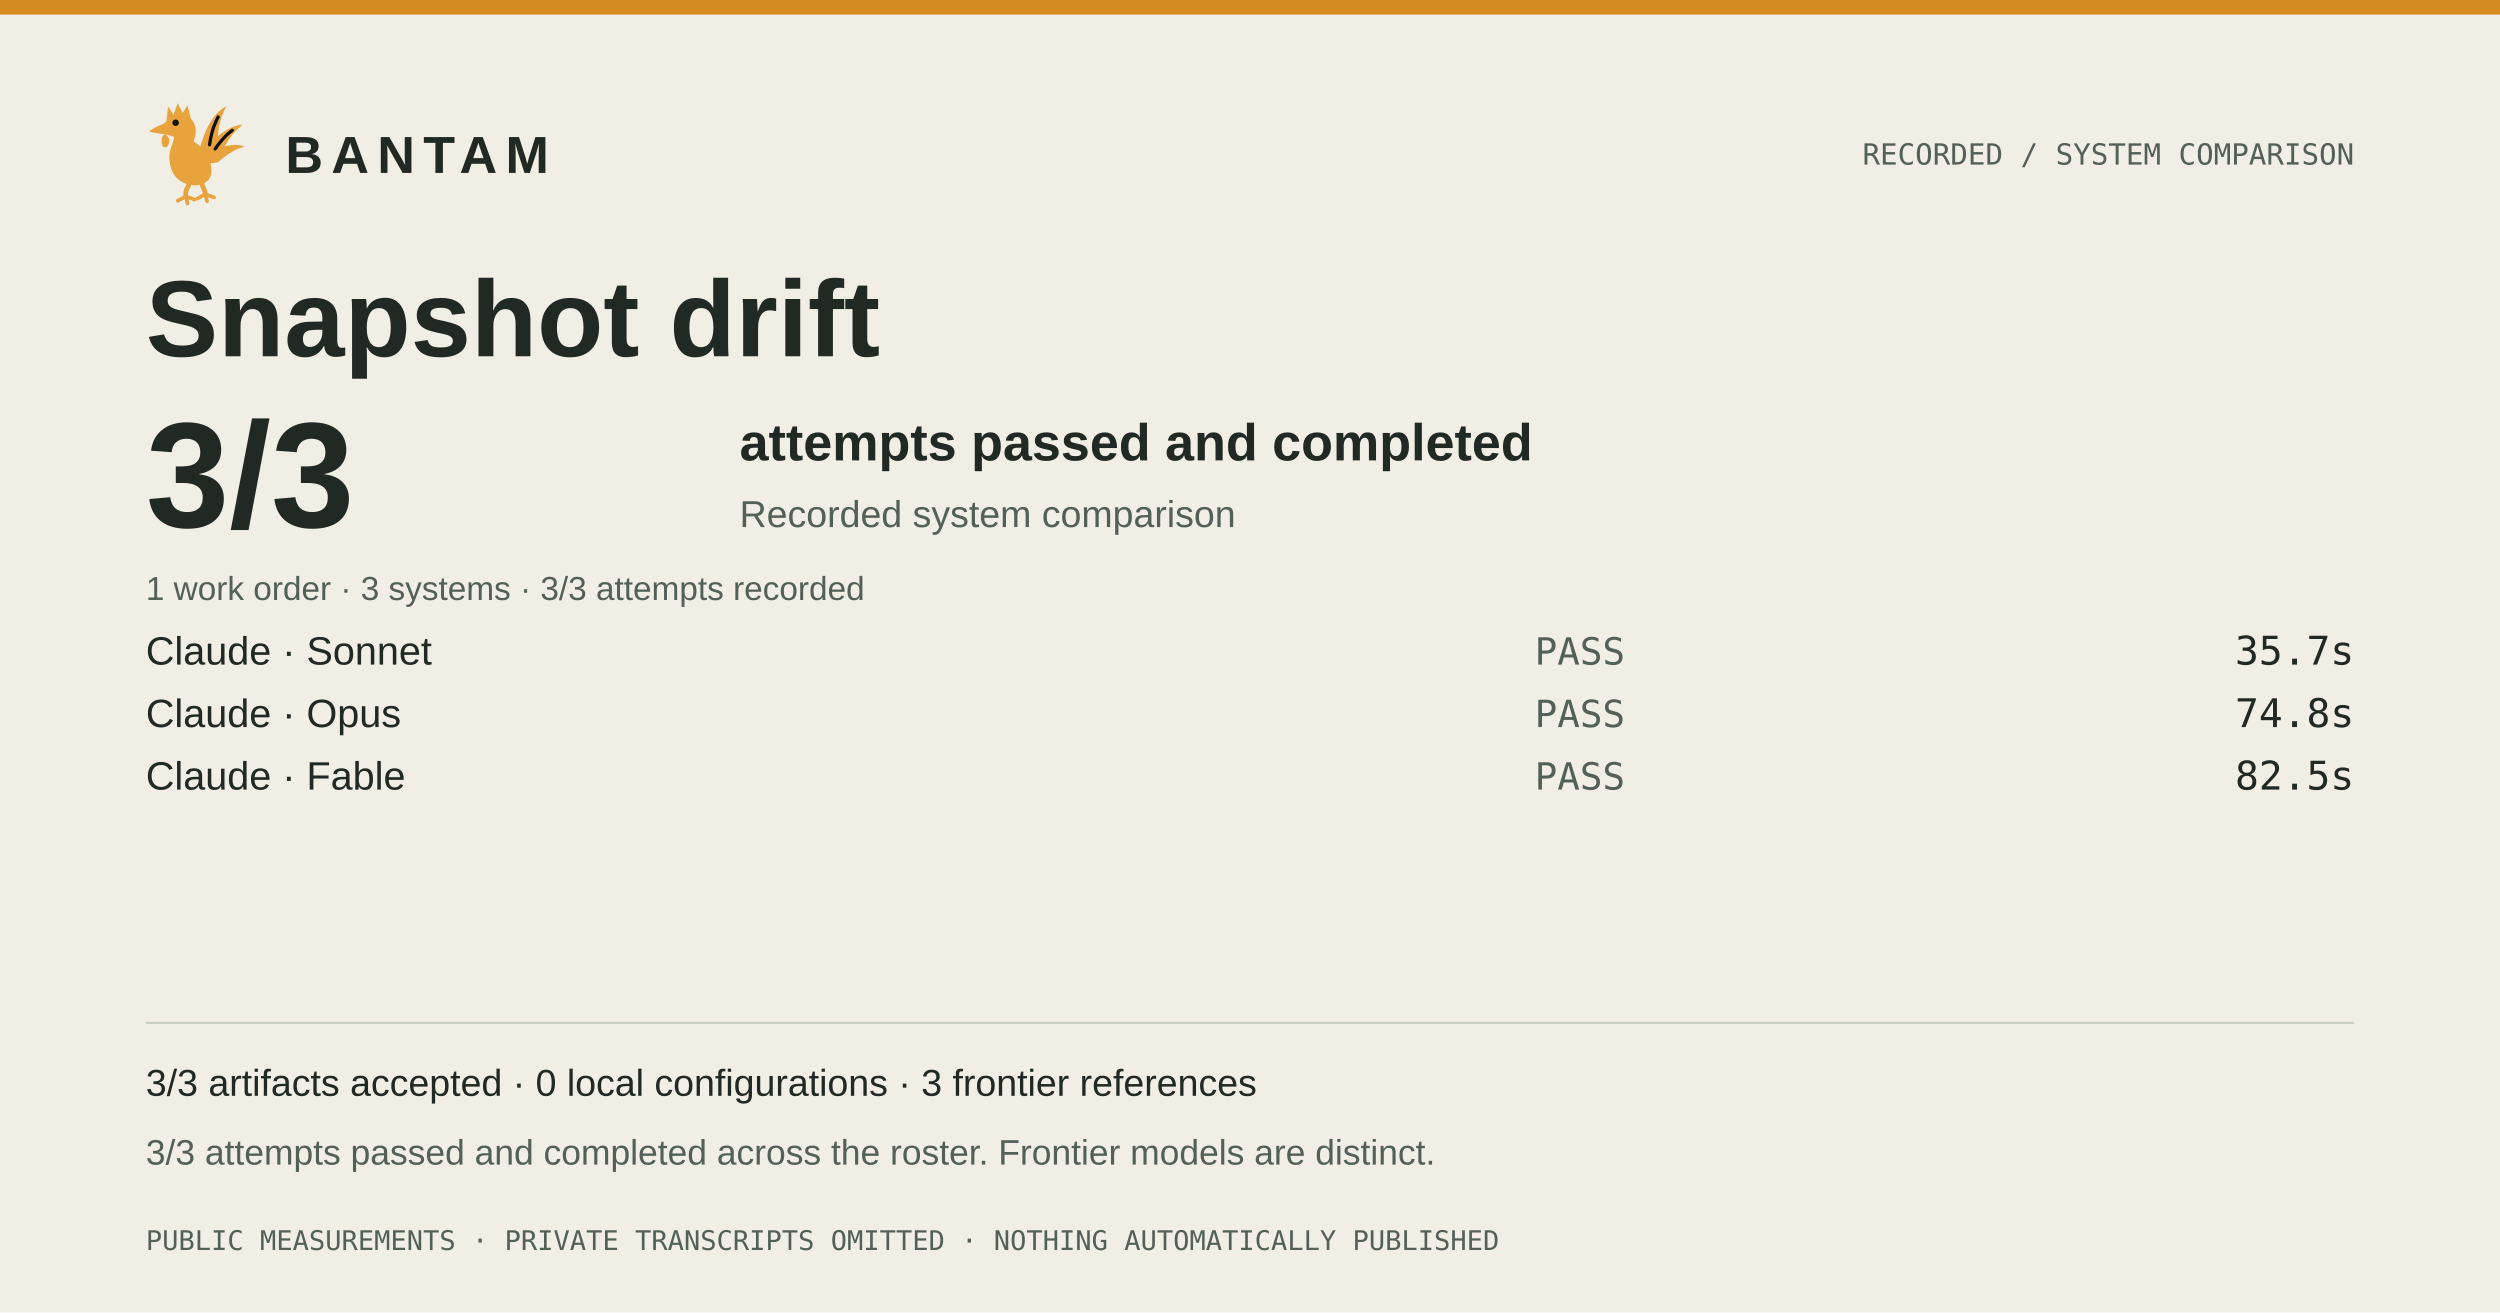
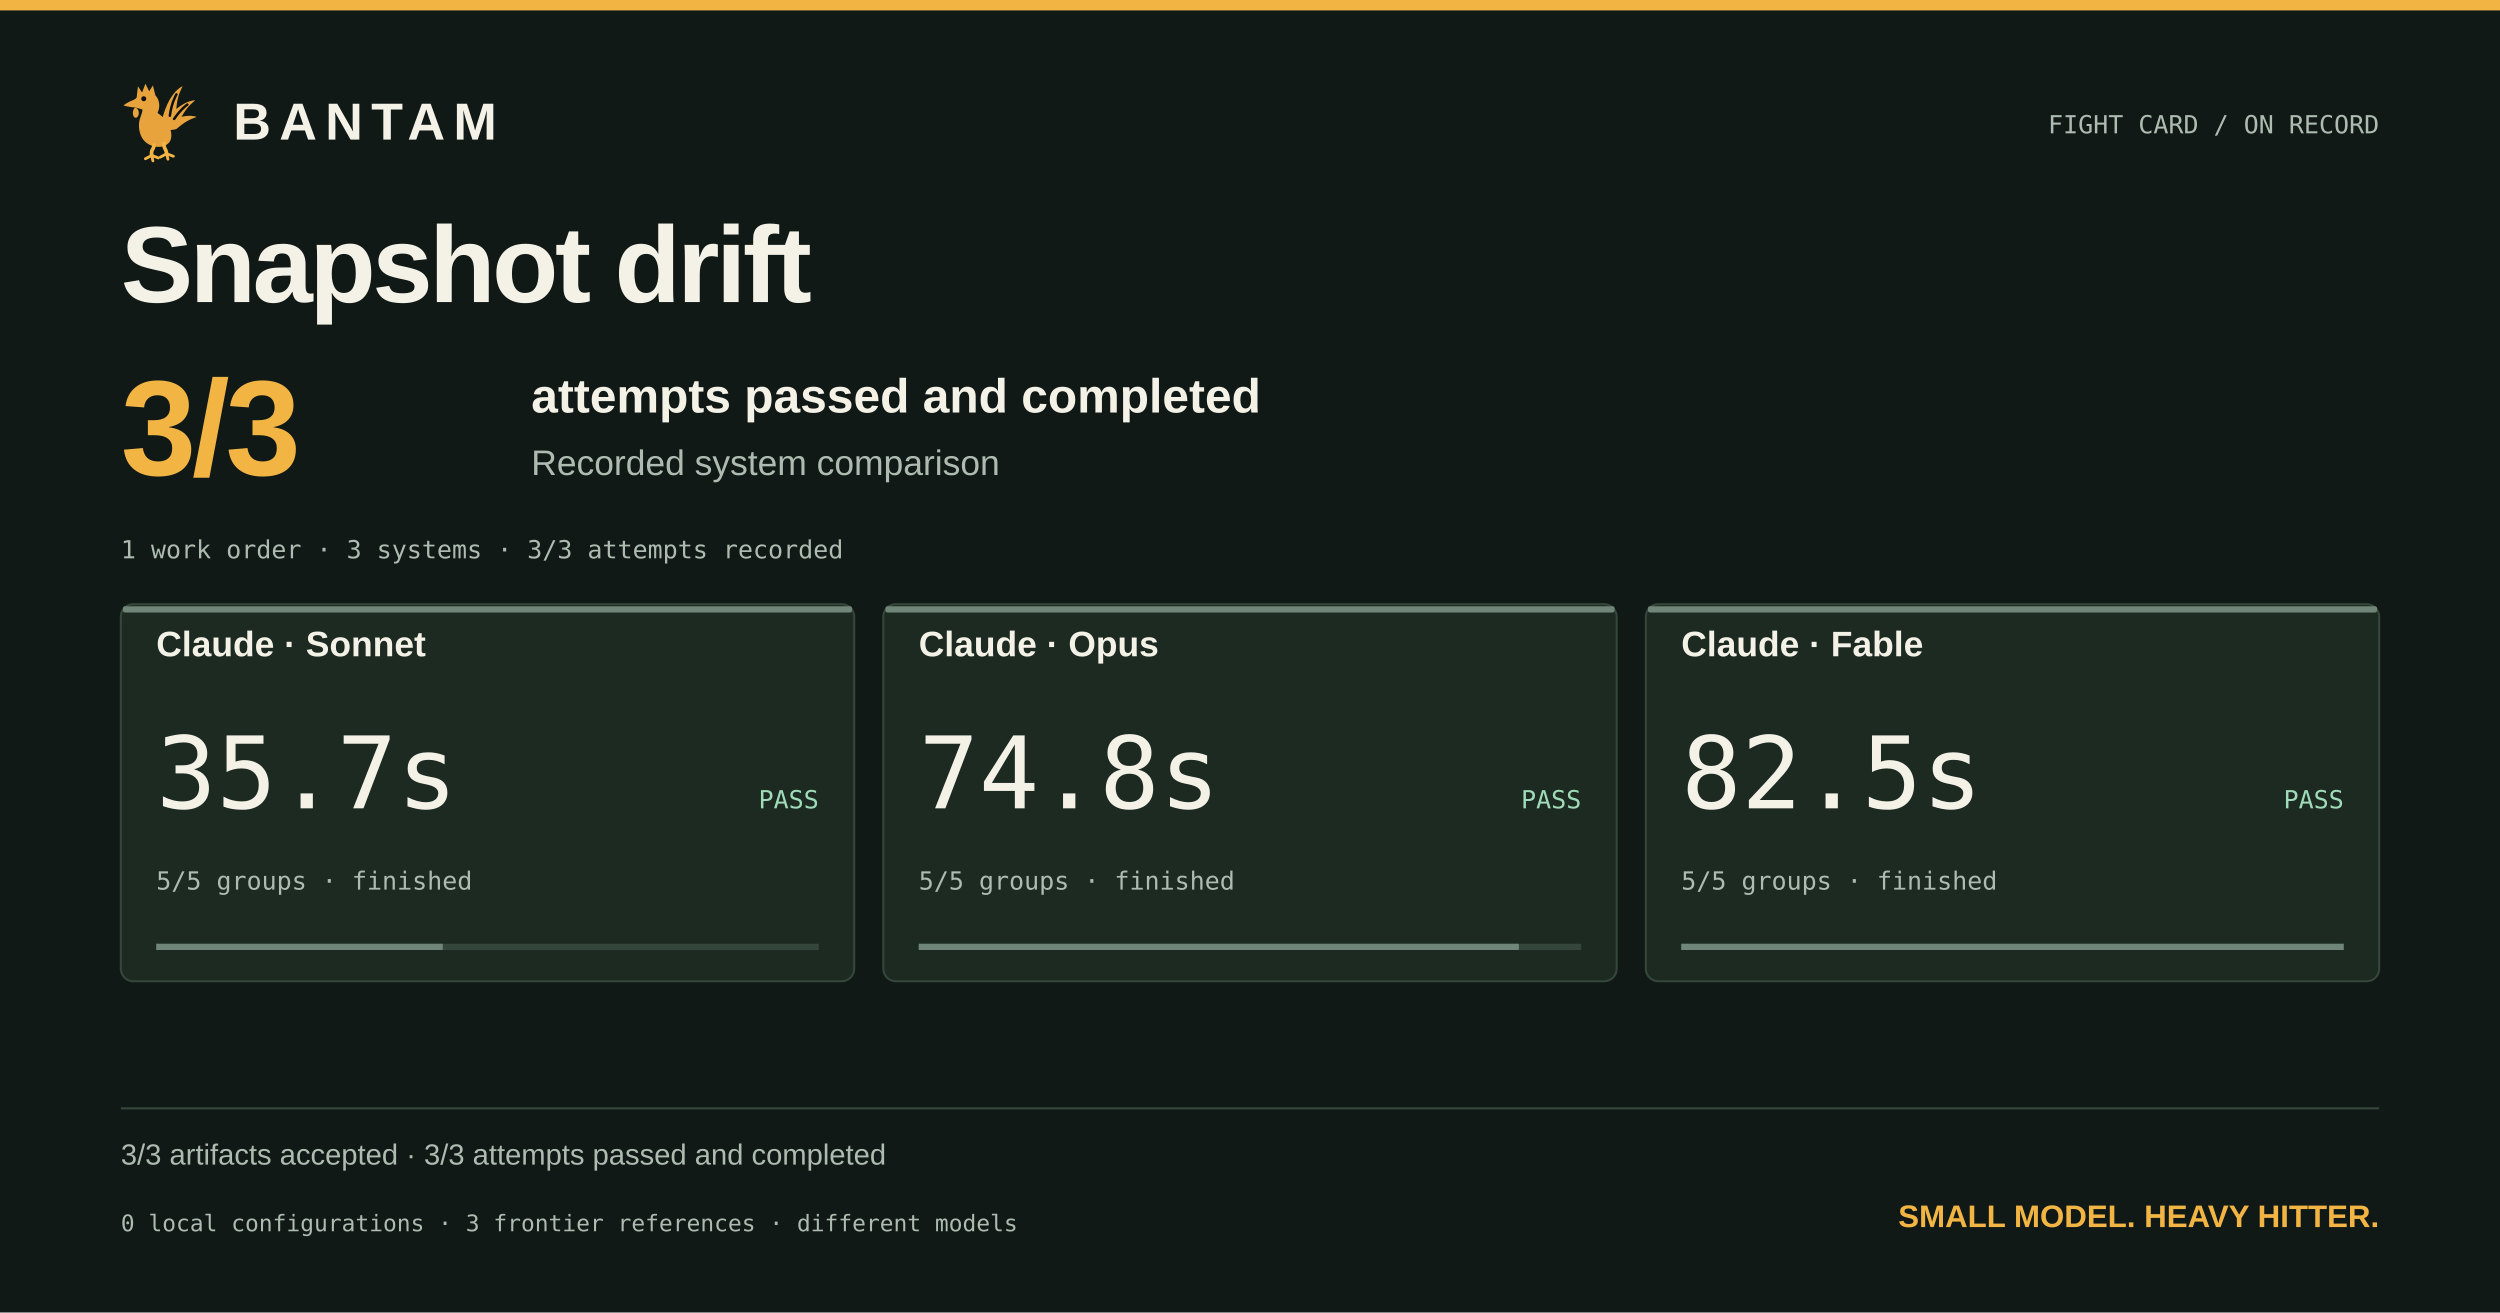
- <svg xmlns="http://www.w3.org/2000/svg" width="1200" height="630" viewBox="0 0 1200 630" role="img" aria-label="BANTAM recorded system comparison">
-   <rect width="1200" height="630" fill="#f1eee5" />
-   <rect width="1200" height="7" fill="#d68b22" />
-   <svg x="70" y="48" width="52" height="52" viewBox="0 0 100 100" color="#e8a33d">
-     <g fill="#e8a33d">
-       <path d="M61.0 56.4L61.7 55.3L62.4 54.1L63.1 53.0L63.7 51.8L64.3 50.7L64.9 49.5L65.5 48.4L66.1 47.3L66.5 46.1L66.5 45.0L66.4 43.8L66.4 42.6L66.4 41.4L66.4 40.2L66.4 39.1L66.4 37.9L66.5 36.7L66.5 35.6L66.5 34.4L66.6 33.3L66.7 32.1L66.8 31.0L66.9 29.8L67.0 28.7L67.2 27.5L67.3 26.4L67.5 25.2L67.7 24.1L67.9 22.9L68.2 21.8L68.5 20.7L68.7 19.5L69.1 18.4L69.4 17.3L69.8 16.1L70.1 15.0L70.6 13.9L71.0 12.8L71.5 11.7L72.0 10.5L72.5 9.4L73.0 8.3L73.6 7.2L74.1 5.9L74.1 5.9L72.9 6.5L71.8 7.2L70.7 7.9L69.7 8.7L68.7 9.5L67.7 10.4L66.8 11.3L65.8 12.2L65.0 13.2L64.1 14.2L63.3 15.2L62.4 16.3L61.7 17.4L60.9 18.5L60.2 19.6L59.5 20.7L58.8 21.9L58.1 23.0L57.5 24.2L56.9 25.4L56.3 26.6L55.7 27.8L55.2 29.0L54.7 30.2L54.2 31.5L53.7 32.7L53.2 33.9L52.8 35.2L52.3 36.4L51.9 37.7L51.5 38.9L51.1 40.2L50.7 41.4L50.4 42.7L50.0 43.9L50.1 45.2L50.4 46.5L50.6 47.8L51.0 49.1L51.3 50.4L51.7 51.7L52.1 53.0L52.6 54.3L53.0 55.6Z" />
-       <path d="M60.1 57.9L61.1 57.3L62.1 56.7L63.1 56.0L64.0 55.4L64.9 54.7L65.9 54.1L66.8 53.4L67.6 52.8L68.4 52.0L68.8 51.1L69.2 50.1L69.7 49.2L70.1 48.3L70.5 47.4L71.0 46.4L71.4 45.5L71.9 44.6L72.4 43.7L72.8 42.8L73.3 41.9L73.8 41.1L74.3 40.2L74.8 39.3L75.4 38.5L75.9 37.6L76.5 36.8L77.0 35.9L77.6 35.1L78.2 34.3L78.8 33.5L79.4 32.6L80.1 31.9L80.7 31.1L81.4 30.3L82.1 29.5L82.8 28.8L83.5 28.0L84.3 27.3L85.1 26.6L85.8 25.9L86.7 25.1L87.5 24.4L88.3 23.7L89.2 22.9L89.2 22.9L88.0 22.9L86.9 23.0L85.8 23.2L84.7 23.5L83.6 23.8L82.5 24.1L81.4 24.5L80.3 24.9L79.3 25.3L78.2 25.8L77.2 26.3L76.2 26.8L75.1 27.4L74.1 28.0L73.2 28.6L72.2 29.2L71.2 29.8L70.3 30.5L69.3 31.2L68.4 31.9L67.5 32.6L66.6 33.3L65.7 34.1L64.8 34.8L64.0 35.6L63.1 36.4L62.3 37.2L61.4 38.0L60.6 38.8L59.8 39.6L59.0 40.4L58.2 41.2L57.4 42.1L56.7 42.9L55.9 43.7L55.5 44.8L55.2 45.9L55.0 47.1L54.7 48.2L54.5 49.4L54.3 50.5L54.2 51.7L54.1 52.9L53.9 54.1Z" />
-       <path d="M58.6 58.5L59.5 58.5L60.5 58.4L61.4 58.3L62.3 58.2L63.2 58.1L64.1 57.9L65.0 57.8L65.8 57.6L66.6 57.4L67.2 56.9L67.9 56.3L68.5 55.8L69.1 55.3L69.7 54.8L70.4 54.3L71.0 53.8L71.6 53.3L72.3 52.8L72.9 52.3L73.5 51.8L74.2 51.4L74.8 50.9L75.5 50.4L76.1 50.0L76.8 49.5L77.5 49.1L78.2 48.7L78.9 48.3L79.5 47.9L80.2 47.5L81.0 47.1L81.7 46.7L82.4 46.3L83.1 46.0L83.9 45.6L84.6 45.3L85.4 45.0L86.2 44.7L86.9 44.4L87.7 44.1L88.5 43.8L89.3 43.5L90.2 43.2L91.0 42.9L91.0 42.9L90.2 42.5L89.3 42.3L88.4 42.1L87.6 41.9L86.7 41.8L85.8 41.7L84.9 41.6L84.0 41.5L83.1 41.5L82.2 41.5L81.3 41.5L80.4 41.6L79.5 41.6L78.6 41.7L77.7 41.8L76.8 41.9L75.9 42.1L75.0 42.2L74.1 42.4L73.2 42.6L72.3 42.8L71.4 43.0L70.5 43.2L69.6 43.5L68.8 43.7L67.9 44.0L67.0 44.2L66.2 44.5L65.3 44.8L64.5 45.1L63.6 45.4L62.8 45.7L61.9 46.0L61.1 46.3L60.3 46.7L59.6 47.3L59.0 48.0L58.5 48.7L57.9 49.5L57.4 50.2L56.9 51.0L56.4 51.8L55.9 52.6L55.4 53.5Z" />
-       <path d="M58.8 41.4L59.0 40.2L59.2 39.0L59.4 37.7L59.6 36.5L59.8 35.3L60.1 34.1L60.4 32.9L60.6 31.7L60.9 30.6L61.3 29.4L61.6 28.2L62.0 27.0L62.3 25.9L62.7 24.7L63.2 23.5L63.6 22.4L64.1 21.3L64.6 20.1L65.1 19.0L65.6 17.9L66.2 16.8L66.7 15.7" stroke="#0d0f12" stroke-width="3.0" fill="none" stroke-linecap="round" />
-       <path d="M63.9 45.2L64.6 44.4L65.2 43.5L65.8 42.6L66.4 41.8L67.1 40.9L67.7 40.1L68.4 39.2L69.1 38.4L69.8 37.6L70.4 36.8L71.2 36.0L71.9 35.2L72.6 34.4L73.4 33.6L74.1 32.9L74.9 32.1L75.7 31.4L76.5 30.7L77.3 30.0L78.1 29.3L79.0 28.7L79.8 28.0" stroke="#0d0f12" stroke-width="3.0" fill="none" stroke-linecap="round" />
-       <path d="M3 29C7 26 11 24 15 22.5C16.5 21.8 18 21 19 19.5L20.5 6L25.5 13.5L29.5 3L34 12L38.5 5L41.5 17C44 19.5 45.5 23 46 27C46.5 31 45.5 35 44 38C50 42 55 47 58 54C61.5 61.5 61.5 69 58 73.5C54 78 48 79.5 42 78.5C34 77.5 27 72.5 24 65C21 57.5 21 48.5 24 42C25 39 26 36 26 34C23 33 20 32 17 31.5C11 31 6 30 3 29Z" />
-       <path d="M17.5 31.5C21 33 22.5 37 21 41C19.5 45 15.8 44.6 14.8 40.8C13.8 37 15 32.8 17.5 31.5Z" />
-       <path d="M40 76.5C39 82.5 36 82 37 89" stroke="currentColor" stroke-width="4.4" stroke-linecap="round" fill="none" />
-       <path d="M29.5 93L37 89L45 92M37 89L38.5 95.5" stroke="currentColor" stroke-width="3.4" stroke-linecap="round" stroke-linejoin="round" fill="none" />
-       <path d="M52 74.5C51 80.5 54 80 55 87" stroke="currentColor" stroke-width="4.4" stroke-linecap="round" fill="none" />
-       <path d="M47.5 91L55 87L63 90M55 87L56.5 93.5" stroke="currentColor" stroke-width="3.4" stroke-linecap="round" stroke-linejoin="round" fill="none" />
-       <circle cx="27.5" cy="21" r="3" fill="#0d0f12" />
+ <svg xmlns="http://www.w3.org/2000/svg" width="1200" height="630" viewBox="0 0 1200 630" role="img" aria-label="Snapshot drift · BANTAM recorded comparison">
+   <g font-family="Arial,Helvetica,sans-serif">
+     <rect width="1200" height="630" fill="#101916" />
+     <rect width="1200" height="5" fill="#f2b544" />
+     <svg x="58" y="35" width="40" height="48" viewBox="0 0 100 100" color="#f2b544">
+       <g fill="#e8a33d">
+         <path d="M61.0 56.4L61.7 55.3L62.4 54.1L63.1 53.0L63.7 51.8L64.3 50.7L64.9 49.5L65.5 48.4L66.1 47.3L66.5 46.1L66.5 45.0L66.4 43.8L66.4 42.6L66.4 41.4L66.4 40.2L66.4 39.1L66.4 37.9L66.5 36.7L66.5 35.6L66.5 34.4L66.6 33.3L66.7 32.1L66.8 31.0L66.9 29.8L67.0 28.7L67.2 27.5L67.3 26.4L67.5 25.2L67.7 24.1L67.9 22.9L68.2 21.8L68.5 20.7L68.7 19.5L69.1 18.4L69.4 17.3L69.8 16.1L70.1 15.0L70.6 13.9L71.0 12.8L71.5 11.7L72.0 10.5L72.5 9.4L73.0 8.3L73.6 7.2L74.1 5.9L74.1 5.9L72.9 6.5L71.8 7.2L70.7 7.9L69.7 8.7L68.7 9.5L67.7 10.4L66.8 11.3L65.8 12.2L65.0 13.2L64.1 14.2L63.3 15.2L62.4 16.3L61.7 17.4L60.9 18.5L60.2 19.6L59.5 20.7L58.8 21.9L58.1 23.0L57.5 24.2L56.9 25.4L56.3 26.6L55.7 27.8L55.2 29.0L54.7 30.2L54.2 31.5L53.7 32.7L53.2 33.9L52.8 35.2L52.3 36.4L51.9 37.7L51.5 38.9L51.1 40.2L50.7 41.4L50.4 42.7L50.0 43.9L50.1 45.2L50.4 46.5L50.6 47.8L51.0 49.1L51.3 50.4L51.7 51.7L52.1 53.0L52.6 54.3L53.0 55.6Z" />
+         <path d="M60.1 57.9L61.1 57.3L62.1 56.7L63.1 56.0L64.0 55.4L64.9 54.7L65.9 54.1L66.8 53.4L67.6 52.8L68.4 52.0L68.8 51.1L69.2 50.1L69.7 49.2L70.1 48.3L70.5 47.4L71.0 46.4L71.4 45.5L71.9 44.6L72.4 43.7L72.8 42.8L73.3 41.9L73.8 41.1L74.3 40.2L74.8 39.3L75.4 38.5L75.9 37.6L76.5 36.8L77.0 35.9L77.6 35.1L78.2 34.3L78.8 33.5L79.4 32.6L80.1 31.9L80.7 31.1L81.4 30.3L82.1 29.5L82.8 28.8L83.5 28.0L84.3 27.3L85.1 26.6L85.8 25.9L86.7 25.1L87.5 24.4L88.3 23.7L89.2 22.9L89.2 22.9L88.0 22.9L86.9 23.0L85.8 23.2L84.7 23.5L83.6 23.8L82.5 24.1L81.4 24.5L80.3 24.9L79.3 25.3L78.2 25.8L77.2 26.3L76.2 26.8L75.1 27.4L74.1 28.0L73.2 28.6L72.2 29.2L71.2 29.8L70.3 30.5L69.3 31.2L68.4 31.9L67.5 32.6L66.6 33.3L65.7 34.1L64.8 34.8L64.0 35.6L63.1 36.4L62.3 37.2L61.4 38.0L60.6 38.8L59.8 39.6L59.0 40.4L58.2 41.2L57.4 42.1L56.7 42.9L55.9 43.7L55.5 44.8L55.2 45.9L55.0 47.1L54.7 48.2L54.5 49.4L54.3 50.5L54.2 51.7L54.1 52.9L53.9 54.1Z" />
+         <path d="M58.6 58.5L59.5 58.5L60.5 58.4L61.4 58.3L62.3 58.2L63.2 58.1L64.1 57.9L65.0 57.8L65.8 57.6L66.6 57.4L67.2 56.9L67.9 56.3L68.5 55.8L69.1 55.3L69.7 54.8L70.4 54.3L71.0 53.8L71.6 53.3L72.3 52.8L72.9 52.3L73.5 51.8L74.2 51.4L74.8 50.9L75.5 50.4L76.1 50.0L76.8 49.5L77.5 49.1L78.2 48.7L78.9 48.3L79.5 47.9L80.2 47.5L81.0 47.1L81.7 46.7L82.4 46.3L83.1 46.0L83.9 45.6L84.6 45.3L85.4 45.0L86.2 44.7L86.9 44.4L87.7 44.1L88.5 43.8L89.3 43.5L90.2 43.2L91.0 42.9L91.0 42.9L90.2 42.5L89.3 42.3L88.4 42.1L87.6 41.9L86.7 41.8L85.8 41.7L84.9 41.6L84.0 41.5L83.1 41.5L82.2 41.5L81.3 41.5L80.4 41.6L79.5 41.6L78.6 41.7L77.7 41.8L76.8 41.9L75.9 42.1L75.0 42.2L74.1 42.4L73.2 42.6L72.3 42.8L71.4 43.0L70.5 43.2L69.6 43.5L68.8 43.7L67.9 44.0L67.0 44.2L66.2 44.5L65.3 44.8L64.5 45.1L63.6 45.4L62.8 45.7L61.9 46.0L61.1 46.3L60.3 46.7L59.6 47.3L59.0 48.0L58.5 48.7L57.9 49.5L57.4 50.2L56.9 51.0L56.4 51.8L55.9 52.6L55.4 53.5Z" />
+         <path d="M58.8 41.4L59.0 40.2L59.2 39.0L59.4 37.7L59.6 36.5L59.8 35.3L60.1 34.1L60.4 32.9L60.6 31.7L60.9 30.6L61.3 29.4L61.6 28.2L62.0 27.0L62.3 25.9L62.7 24.7L63.2 23.5L63.6 22.4L64.1 21.3L64.6 20.1L65.1 19.0L65.6 17.9L66.2 16.8L66.7 15.7" stroke="#0d0f12" stroke-width="3.0" fill="none" stroke-linecap="round" />
+         <path d="M63.9 45.2L64.6 44.4L65.2 43.5L65.8 42.6L66.4 41.8L67.1 40.9L67.7 40.1L68.4 39.2L69.1 38.4L69.8 37.6L70.4 36.8L71.2 36.0L71.9 35.2L72.6 34.4L73.4 33.6L74.1 32.9L74.9 32.1L75.7 31.4L76.5 30.7L77.3 30.0L78.1 29.3L79.0 28.7L79.8 28.0" stroke="#0d0f12" stroke-width="3.0" fill="none" stroke-linecap="round" />
+         <path d="M3 29C7 26 11 24 15 22.5C16.5 21.8 18 21 19 19.5L20.5 6L25.5 13.5L29.5 3L34 12L38.5 5L41.5 17C44 19.5 45.5 23 46 27C46.5 31 45.5 35 44 38C50 42 55 47 58 54C61.5 61.5 61.5 69 58 73.5C54 78 48 79.5 42 78.5C34 77.5 27 72.5 24 65C21 57.5 21 48.5 24 42C25 39 26 36 26 34C23 33 20 32 17 31.5C11 31 6 30 3 29Z" />
+         <path d="M17.5 31.5C21 33 22.5 37 21 41C19.5 45 15.8 44.6 14.8 40.8C13.8 37 15 32.8 17.5 31.5Z" />
+         <path d="M40 76.5C39 82.5 36 82 37 89" stroke="currentColor" stroke-width="4.4" stroke-linecap="round" fill="none" />
+         <path d="M29.5 93L37 89L45 92M37 89L38.5 95.5" stroke="currentColor" stroke-width="3.4" stroke-linecap="round" stroke-linejoin="round" fill="none" />
+         <path d="M52 74.5C51 80.5 54 80 55 87" stroke="currentColor" stroke-width="4.4" stroke-linecap="round" fill="none" />
+         <path d="M47.5 91L55 87L63 90M55 87L56.5 93.5" stroke="currentColor" stroke-width="3.4" stroke-linecap="round" stroke-linejoin="round" fill="none" />
+         <circle cx="27.5" cy="21" r="3" fill="#0d0f12" />
+       </g>
+     </svg>
+     <text x="112" y="67" fill="#f4f1e7" font-size="25" font-weight="700" letter-spacing="4">BANTAM</text>
+     <text x="1142" y="64" text-anchor="end" fill="#adbbb0" font-family="monospace" font-size="12">FIGHT CARD / ON RECORD</text>
+     <text x="58" y="145" fill="#f4f1e7" font-size="52" font-weight="700" letter-spacing="-1.6">Snapshot drift</text>
+     <text x="58" y="228" fill="#f2b544" font-size="65" font-weight="700" letter-spacing="-2">3/3</text>
+     <text x="255" y="198" fill="#f4f1e7" font-size="23" font-weight="700">attempts passed and completed</text>
+     <text x="255" y="228" fill="#adbbb0" font-size="17">Recorded system comparison</text>
+     <text x="58" y="268" fill="#adbbb0" font-family="monospace" font-size="12">1 work order · 3 systems · 3/3 attempts recorded</text>
+     <g>
+       <rect x="58" y="290" width="352" height="181" rx="6" fill="#1c2a22" stroke="#35463b" />
+       <rect x="59" y="291" width="350" height="3" rx="1" fill="#708678" />
+       <text x="75" y="315" fill="#f4f1e7" font-size="17" font-weight="700">Claude · Sonnet</text>
+       <text x="75" y="388" fill="#f4f1e7" font-family="monospace" font-size="48">35.7s</text>
+       <text x="393" y="388" text-anchor="end" fill="#9fdbb8" font-family="monospace" font-size="12">PASS</text>
+       <rect x="75" y="453" width="318" height="3" fill="#35463b" />
+       <rect x="75" y="453" width="137.535" height="3" fill="#708678" />
+       <text x="75" y="427" fill="#adbbb0" font-family="monospace" font-size="12">5/5 groups · finished</text>
    </g>
-   </svg>
-   <text x="137" y="83" fill="#202923" font-family="Arial,sans-serif" font-size="25" font-weight="700" letter-spacing="4">BANTAM</text>
-   <text x="1130" y="79" text-anchor="end" fill="#526058" font-family="monospace" font-size="14">RECORDED / SYSTEM COMPARISON</text>
-   <text x="70" y="171" fill="#202923" font-family="Arial,sans-serif" font-size="52" font-weight="700">Snapshot drift</text>
-   <text x="70" y="253" fill="#202923" font-family="Arial,sans-serif" font-size="72" font-weight="700">3/3</text>
-   <text x="355" y="221" fill="#202923" font-family="Arial,sans-serif" font-size="25" font-weight="700">attempts passed and completed</text>
-   <text x="355" y="253" fill="#526058" font-family="Arial,sans-serif" font-size="18">Recorded system comparison</text>
-   <text x="70" y="288" fill="#526058" font-family="Arial,sans-serif" font-size="16">1 work order · 3 systems · 3/3 attempts recorded</text>
-   <text x="70" y="319" fill="#202923" font-family="Arial,sans-serif" font-size="19">Claude · Sonnet</text>
-   <text x="780" y="319" text-anchor="end" fill="#526058" font-family="monospace" font-size="18">PASS</text>
-   <text x="1130" y="319" text-anchor="end" fill="#202923" font-family="monospace" font-size="19">35.7s</text>
-   <text x="70" y="349" fill="#202923" font-family="Arial,sans-serif" font-size="19">Claude · Opus</text>
-   <text x="780" y="349" text-anchor="end" fill="#526058" font-family="monospace" font-size="18">PASS</text>
-   <text x="1130" y="349" text-anchor="end" fill="#202923" font-family="monospace" font-size="19">74.8s</text>
-   <text x="70" y="379" fill="#202923" font-family="Arial,sans-serif" font-size="19">Claude · Fable</text>
-   <text x="780" y="379" text-anchor="end" fill="#526058" font-family="monospace" font-size="18">PASS</text>
-   <text x="1130" y="379" text-anchor="end" fill="#202923" font-family="monospace" font-size="19">82.5s</text>
-   <line x1="70" y1="491" x2="1130" y2="491" stroke="#c8cec2" />
-   <text x="70" y="526" fill="#202923" font-family="Arial,sans-serif" font-size="18">3/3 artifacts accepted · 0 local configurations · 3 frontier references</text>
-   <text x="70" y="559" fill="#526058" font-family="Arial,sans-serif" font-size="17">3/3 attempts passed and completed across the roster. Frontier models are distinct.</text>
-   <text x="70" y="600" fill="#526058" font-family="monospace" font-size="13">PUBLIC MEASUREMENTS · PRIVATE TRANSCRIPTS OMITTED · NOTHING AUTOMATICALLY PUBLISHED</text>
+     <g>
+       <rect x="424" y="290" width="352" height="181" rx="6" fill="#1c2a22" stroke="#35463b" />
+       <rect x="425" y="291" width="350" height="3" rx="1" fill="#708678" />
+       <text x="441" y="315" fill="#f4f1e7" font-size="17" font-weight="700">Claude · Opus</text>
+       <text x="441" y="388" fill="#f4f1e7" font-family="monospace" font-size="48">74.8s</text>
+       <text x="759" y="388" text-anchor="end" fill="#9fdbb8" font-family="monospace" font-size="12">PASS</text>
+       <rect x="441" y="453" width="318" height="3" fill="#35463b" />
+       <rect x="441" y="453" width="288.052" height="3" fill="#708678" />
+       <text x="441" y="427" fill="#adbbb0" font-family="monospace" font-size="12">5/5 groups · finished</text>
+     </g>
+     <g>
+       <rect x="790" y="290" width="352" height="181" rx="6" fill="#1c2a22" stroke="#35463b" />
+       <rect x="791" y="291" width="350" height="3" rx="1" fill="#708678" />
+       <text x="807" y="315" fill="#f4f1e7" font-size="17" font-weight="700">Claude · Fable</text>
+       <text x="807" y="388" fill="#f4f1e7" font-family="monospace" font-size="48">82.5s</text>
+       <text x="1125" y="388" text-anchor="end" fill="#9fdbb8" font-family="monospace" font-size="12">PASS</text>
+       <rect x="807" y="453" width="318" height="3" fill="#35463b" />
+       <rect x="807" y="453" width="318" height="3" fill="#708678" />
+       <text x="807" y="427" fill="#adbbb0" font-family="monospace" font-size="12">5/5 groups · finished</text>
+     </g>
+     <line x1="58" y1="532" x2="1142" y2="532" stroke="#35463b" />
+     <text x="58" y="559" fill="#adbbb0" font-size="14">3/3 artifacts accepted · 3/3 attempts passed and completed</text>
+     <text x="58" y="591" fill="#adbbb0" font-family="monospace" font-size="11">0 local configurations · 3 frontier references · different models</text>
+     <text x="1142" y="589" text-anchor="end" fill="#f2b544" font-size="15" font-weight="700">SMALL MODEL. HEAVY HITTER.</text>
+   </g>
</svg>
